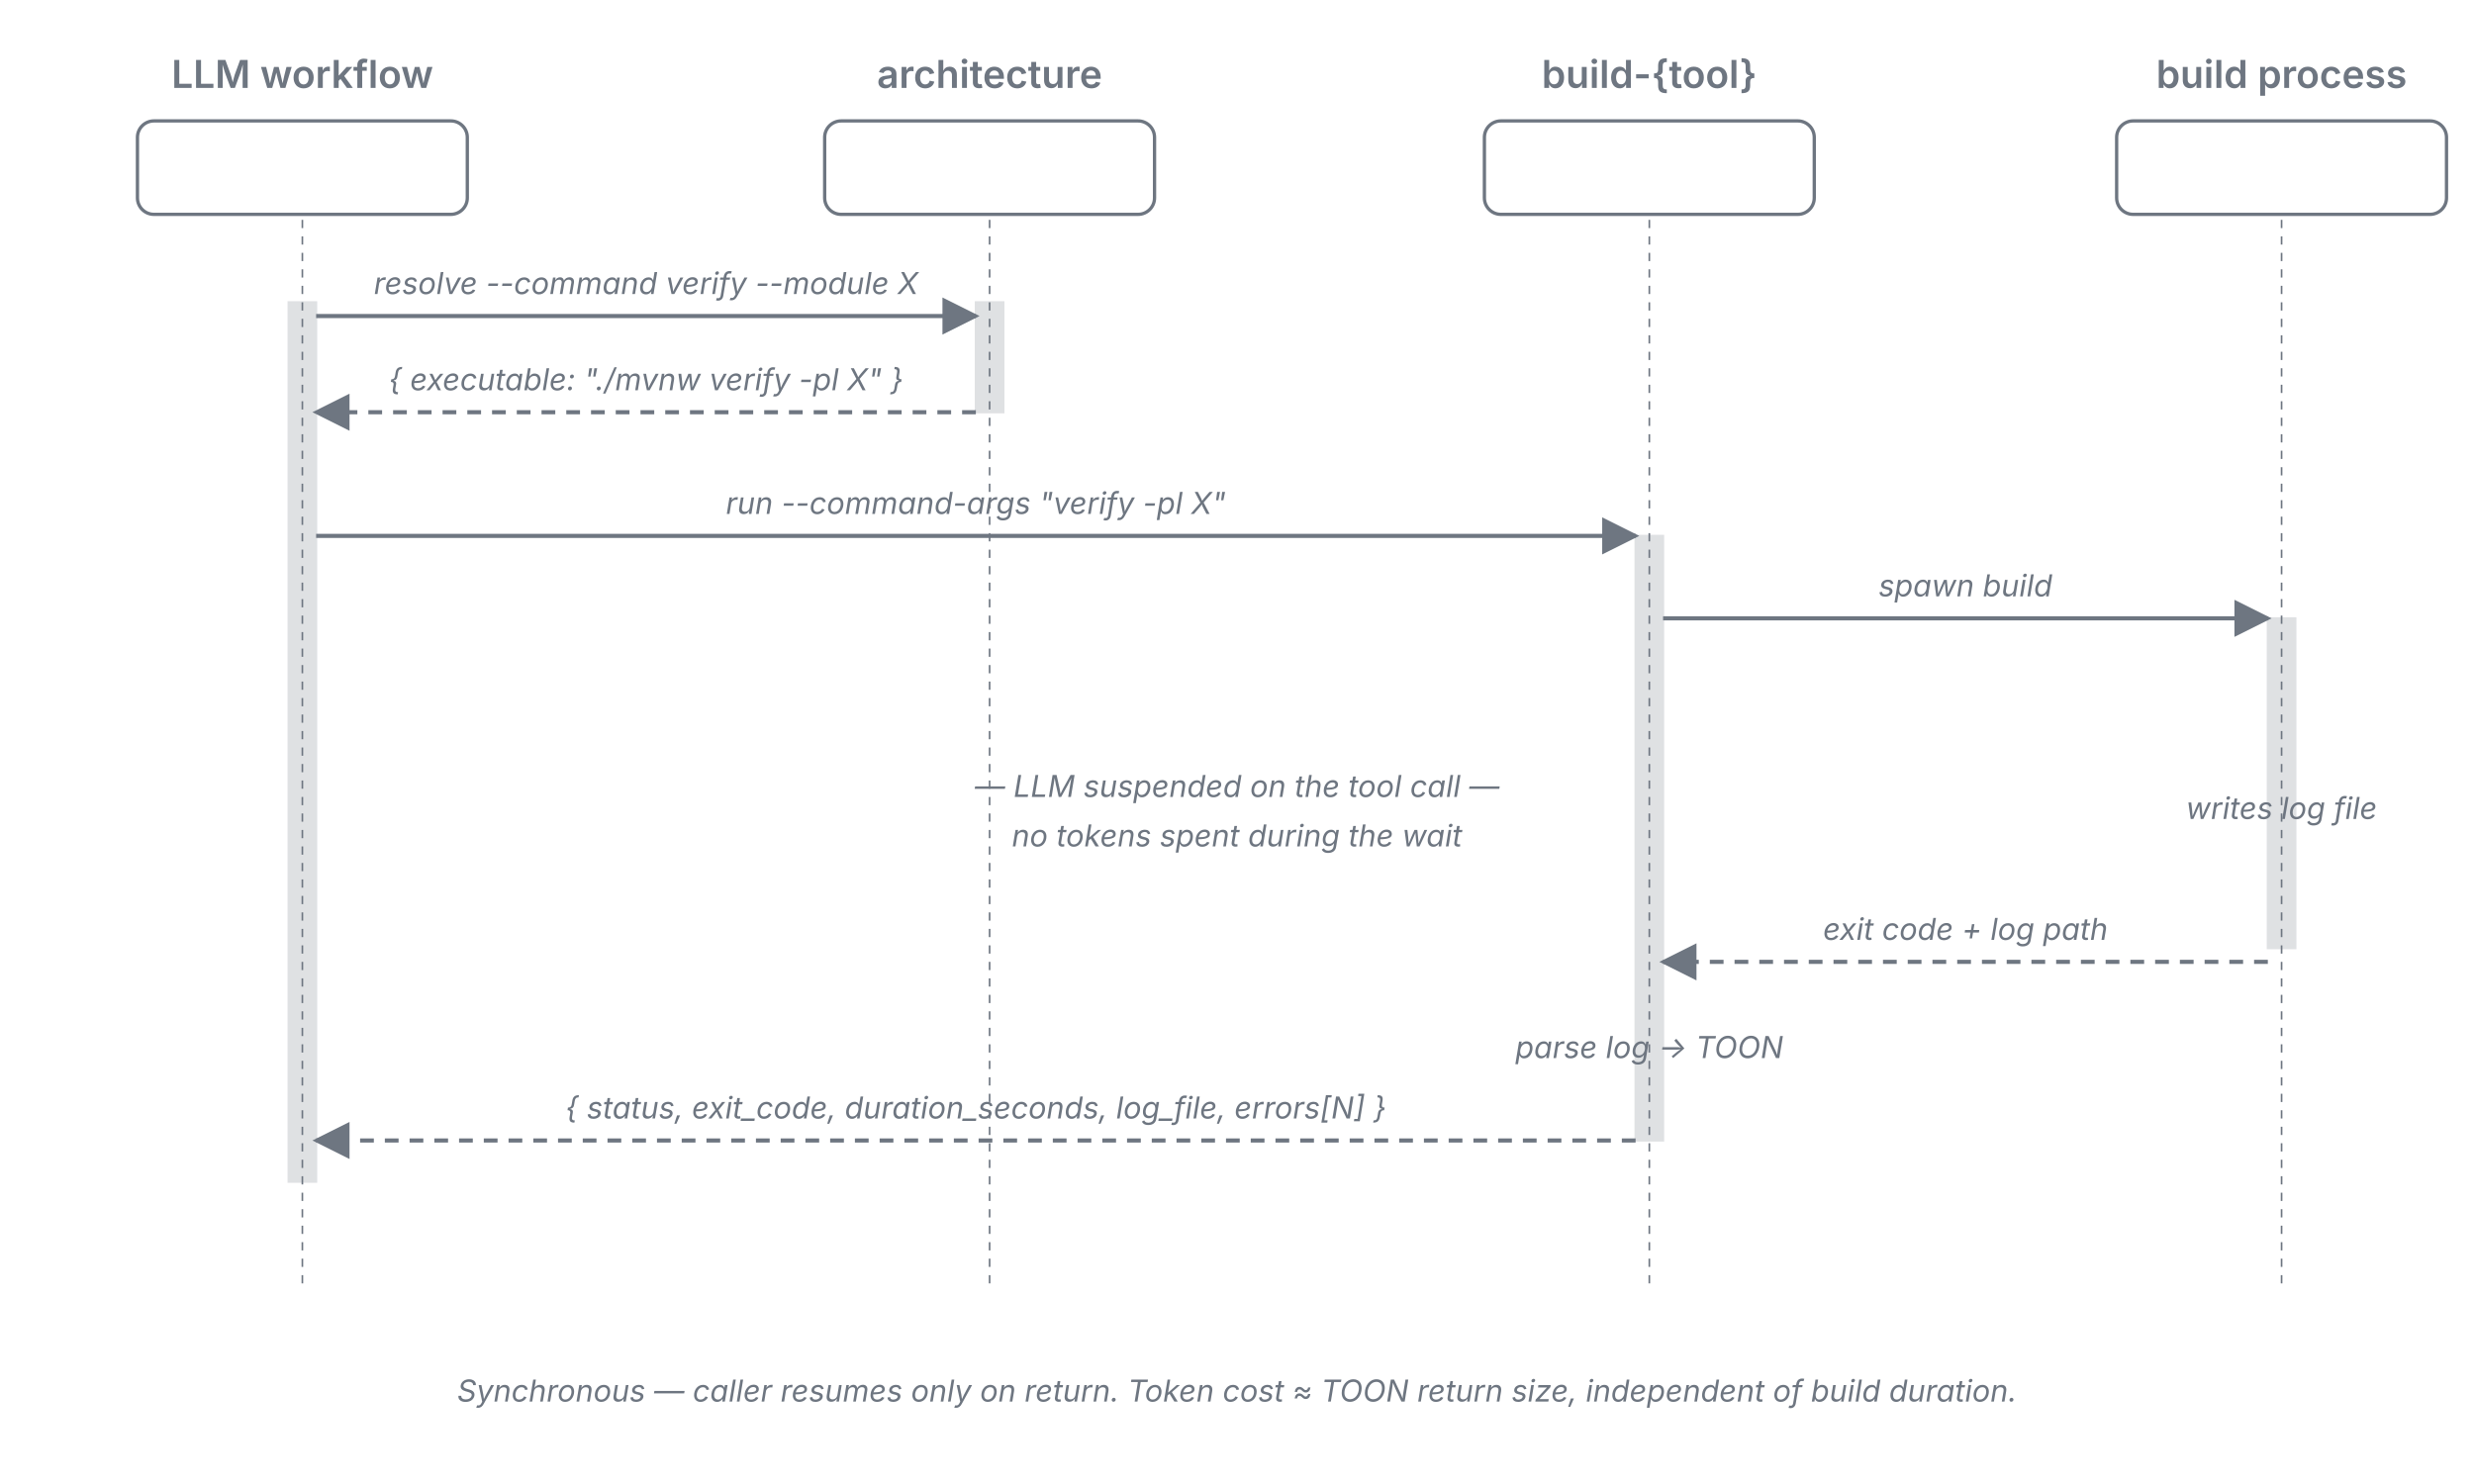
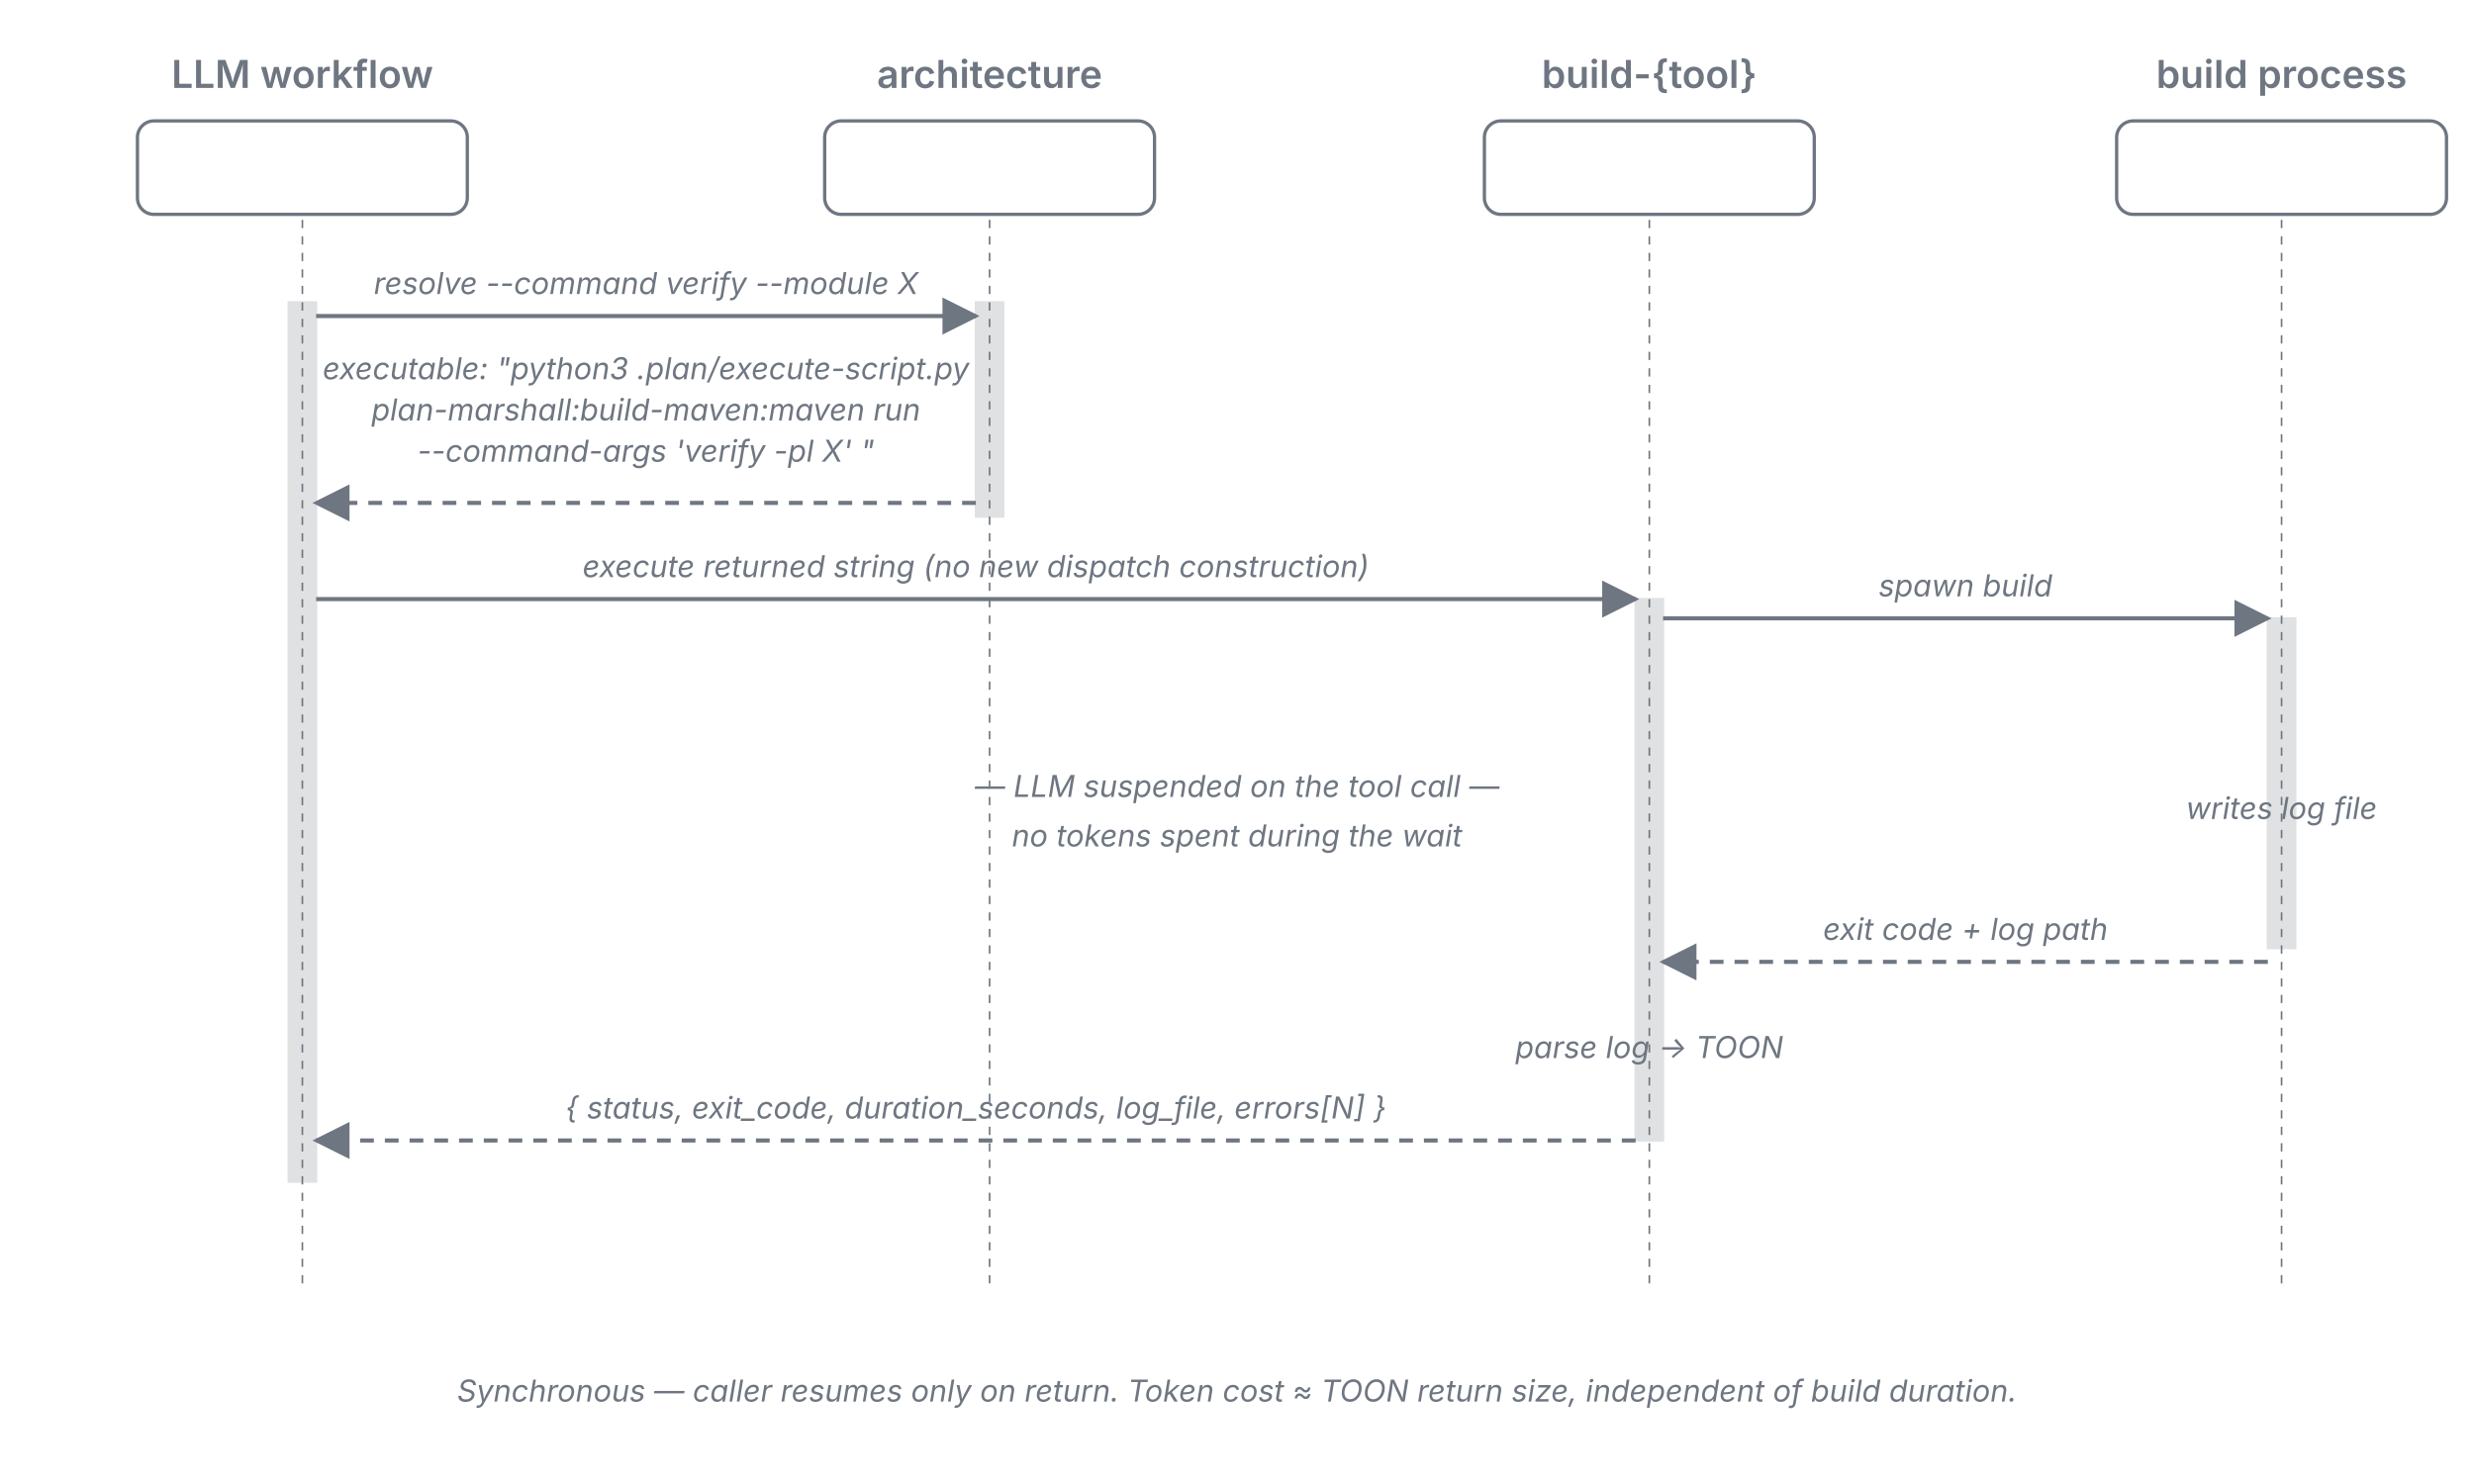
<svg xmlns="http://www.w3.org/2000/svg" viewBox="0 0 900 540" role="img" aria-labelledby="title desc" font-family="ui-sans-serif, -apple-system, system-ui, 'Segoe UI', sans-serif">
  <defs>
    <marker id="arrow" viewBox="0 0 10 10" refX="9" refY="5" markerWidth="9" markerHeight="9" orient="auto">
      <path d="M0,0 L10,5 L0,10 z" class="arrow-fill" />
    </marker>
    <style>
      .col-header   { font-size: 14px; font-weight: 600; fill: #6e7681; text-anchor: middle; }
      .col-sub      { font-size: 11px; fill: #6e7681; text-anchor: middle; font-style: italic; }
      .arrow-lbl    { font-size: 11px; fill: #6e7681; text-anchor: middle; font-style: italic; }
      .stroke       { stroke: #6e7681; stroke-width: 1.2; fill: none; }
      .arrow        { stroke: #6e7681; stroke-width: 1.5; fill: none; }
      .arrow-return { stroke: #6e7681; stroke-width: 1.5; fill: none; stroke-dasharray: 5 4; }
      .arrow-fill   { fill: #6e7681; }
      .sep          { stroke: #6e7681; stroke-width: 0.6; stroke-dasharray: 3 3; }
      .activation   { stroke: #6e7681; stroke-width: 0.8; fill: #6e7681; opacity: 0.22; }
    </style>
  </defs>
  <text x="110" y="32" class="col-header">LLM workflow</text>
  <rect class="stroke" x="50" y="44" width="120" height="34" rx="6" />
  <text x="360" y="32" class="col-header">architecture</text>
  <rect class="stroke" x="300" y="44" width="120" height="34" rx="6" />
  <text x="600" y="32" class="col-header">build-{tool}</text>
  <rect class="stroke" x="540" y="44" width="120" height="34" rx="6" />
  <text x="830" y="32" class="col-header">build process</text>
  <rect class="stroke" x="770" y="44" width="120" height="34" rx="6" />
  <line class="sep" x1="110" y1="80" x2="110" y2="470" />
  <line class="sep" x1="360" y1="80" x2="360" y2="470" />
  <line class="sep" x1="600" y1="80" x2="600" y2="470" />
  <line class="sep" x1="830" y1="80" x2="830" y2="470" />
  <rect class="activation" x="105" y="110" width="10" height="320" />
-   <rect class="activation" x="355" y="110" width="10" height="40" />
-   <rect class="activation" x="595" y="195" width="10" height="220" />
+   <rect class="activation" x="355" y="110" width="10" height="78" />
+   <rect class="activation" x="595" y="218" width="10" height="197" />
  <rect class="activation" x="825" y="225" width="10" height="120" />
  <line class="arrow" x1="115" y1="115" x2="355" y2="115" marker-end="url(#arrow)" />
  <text x="235" y="107" class="arrow-lbl">resolve --command verify --module X</text>
-   <line class="arrow-return" x1="355" y1="150" x2="115" y2="150" marker-end="url(#arrow)" />
-   <text x="235" y="142" class="arrow-lbl">{ executable: "./mvnw verify -pl X" }</text>
-   <line class="arrow" x1="115" y1="195" x2="595" y2="195" marker-end="url(#arrow)" />
-   <text x="355" y="187" class="arrow-lbl">run --command-args "verify -pl X"</text>
+   <text x="235" y="138" class="arrow-lbl">executable: "python3 .plan/execute-script.py</text>
+   <text x="235" y="153" class="arrow-lbl">             plan-marshall:build-maven:maven run</text>
+   <text x="235" y="168" class="arrow-lbl">             --command-args 'verify -pl X' "</text>
+   <line class="arrow-return" x1="355" y1="183" x2="115" y2="183" marker-end="url(#arrow)" />
+   <line class="arrow" x1="115" y1="218" x2="595" y2="218" marker-end="url(#arrow)" />
+   <text x="355" y="210" class="arrow-lbl">execute returned string (no new dispatch construction)</text>
  <line class="arrow" x1="605" y1="225" x2="825" y2="225" marker-end="url(#arrow)" />
  <text x="715" y="217" class="arrow-lbl">spawn build</text>
  <text x="450" y="290" class="col-sub">— LLM suspended on the tool call —</text>
  <text x="450" y="308" class="col-sub">no tokens spent during the wait</text>
  <text x="830" y="298" class="arrow-lbl">writes log file</text>
  <line class="arrow-return" x1="825" y1="350" x2="605" y2="350" marker-end="url(#arrow)" />
  <text x="715" y="342" class="arrow-lbl">exit code + log path</text>
  <text x="600" y="385" class="arrow-lbl">parse log → TOON</text>
  <line class="arrow-return" x1="595" y1="415" x2="115" y2="415" marker-end="url(#arrow)" />
  <text x="355" y="407" class="arrow-lbl">{ status, exit_code, duration_seconds, log_file, errors[N] }</text>
  <text x="450" y="510" class="col-sub">Synchronous — caller resumes only on return.   Token cost ≈ TOON return size, independent of build duration.</text>
</svg>
